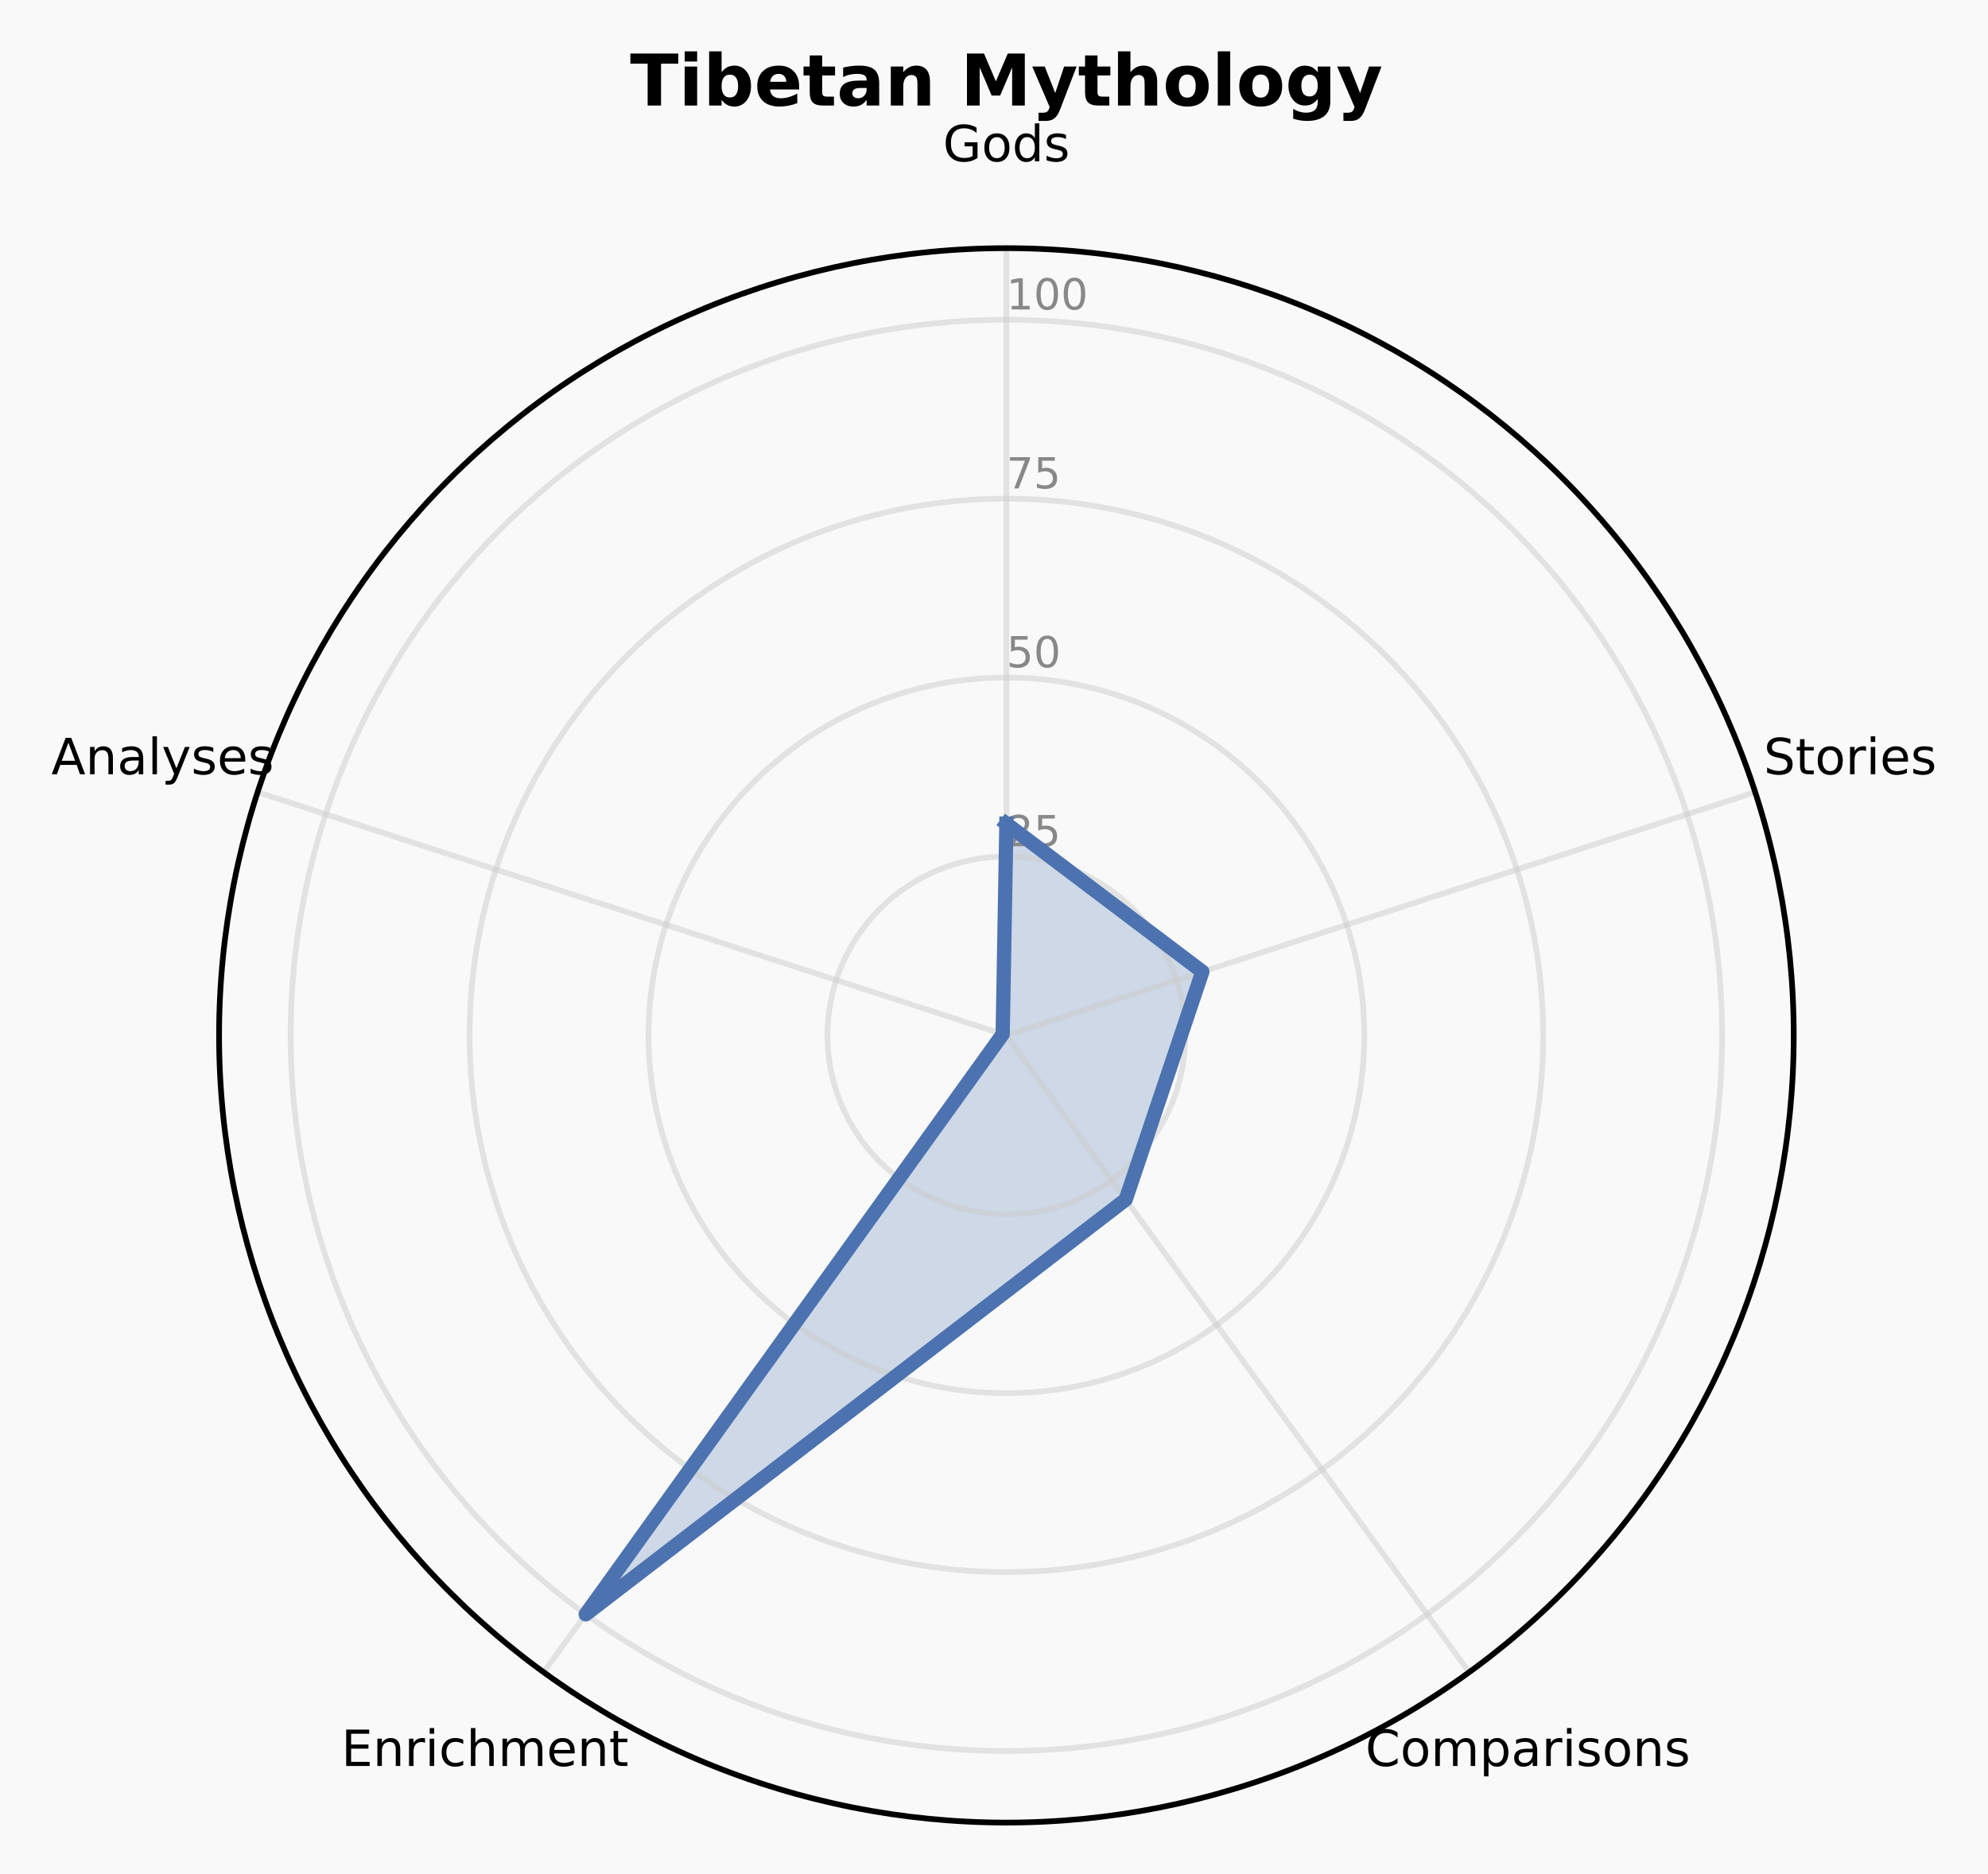
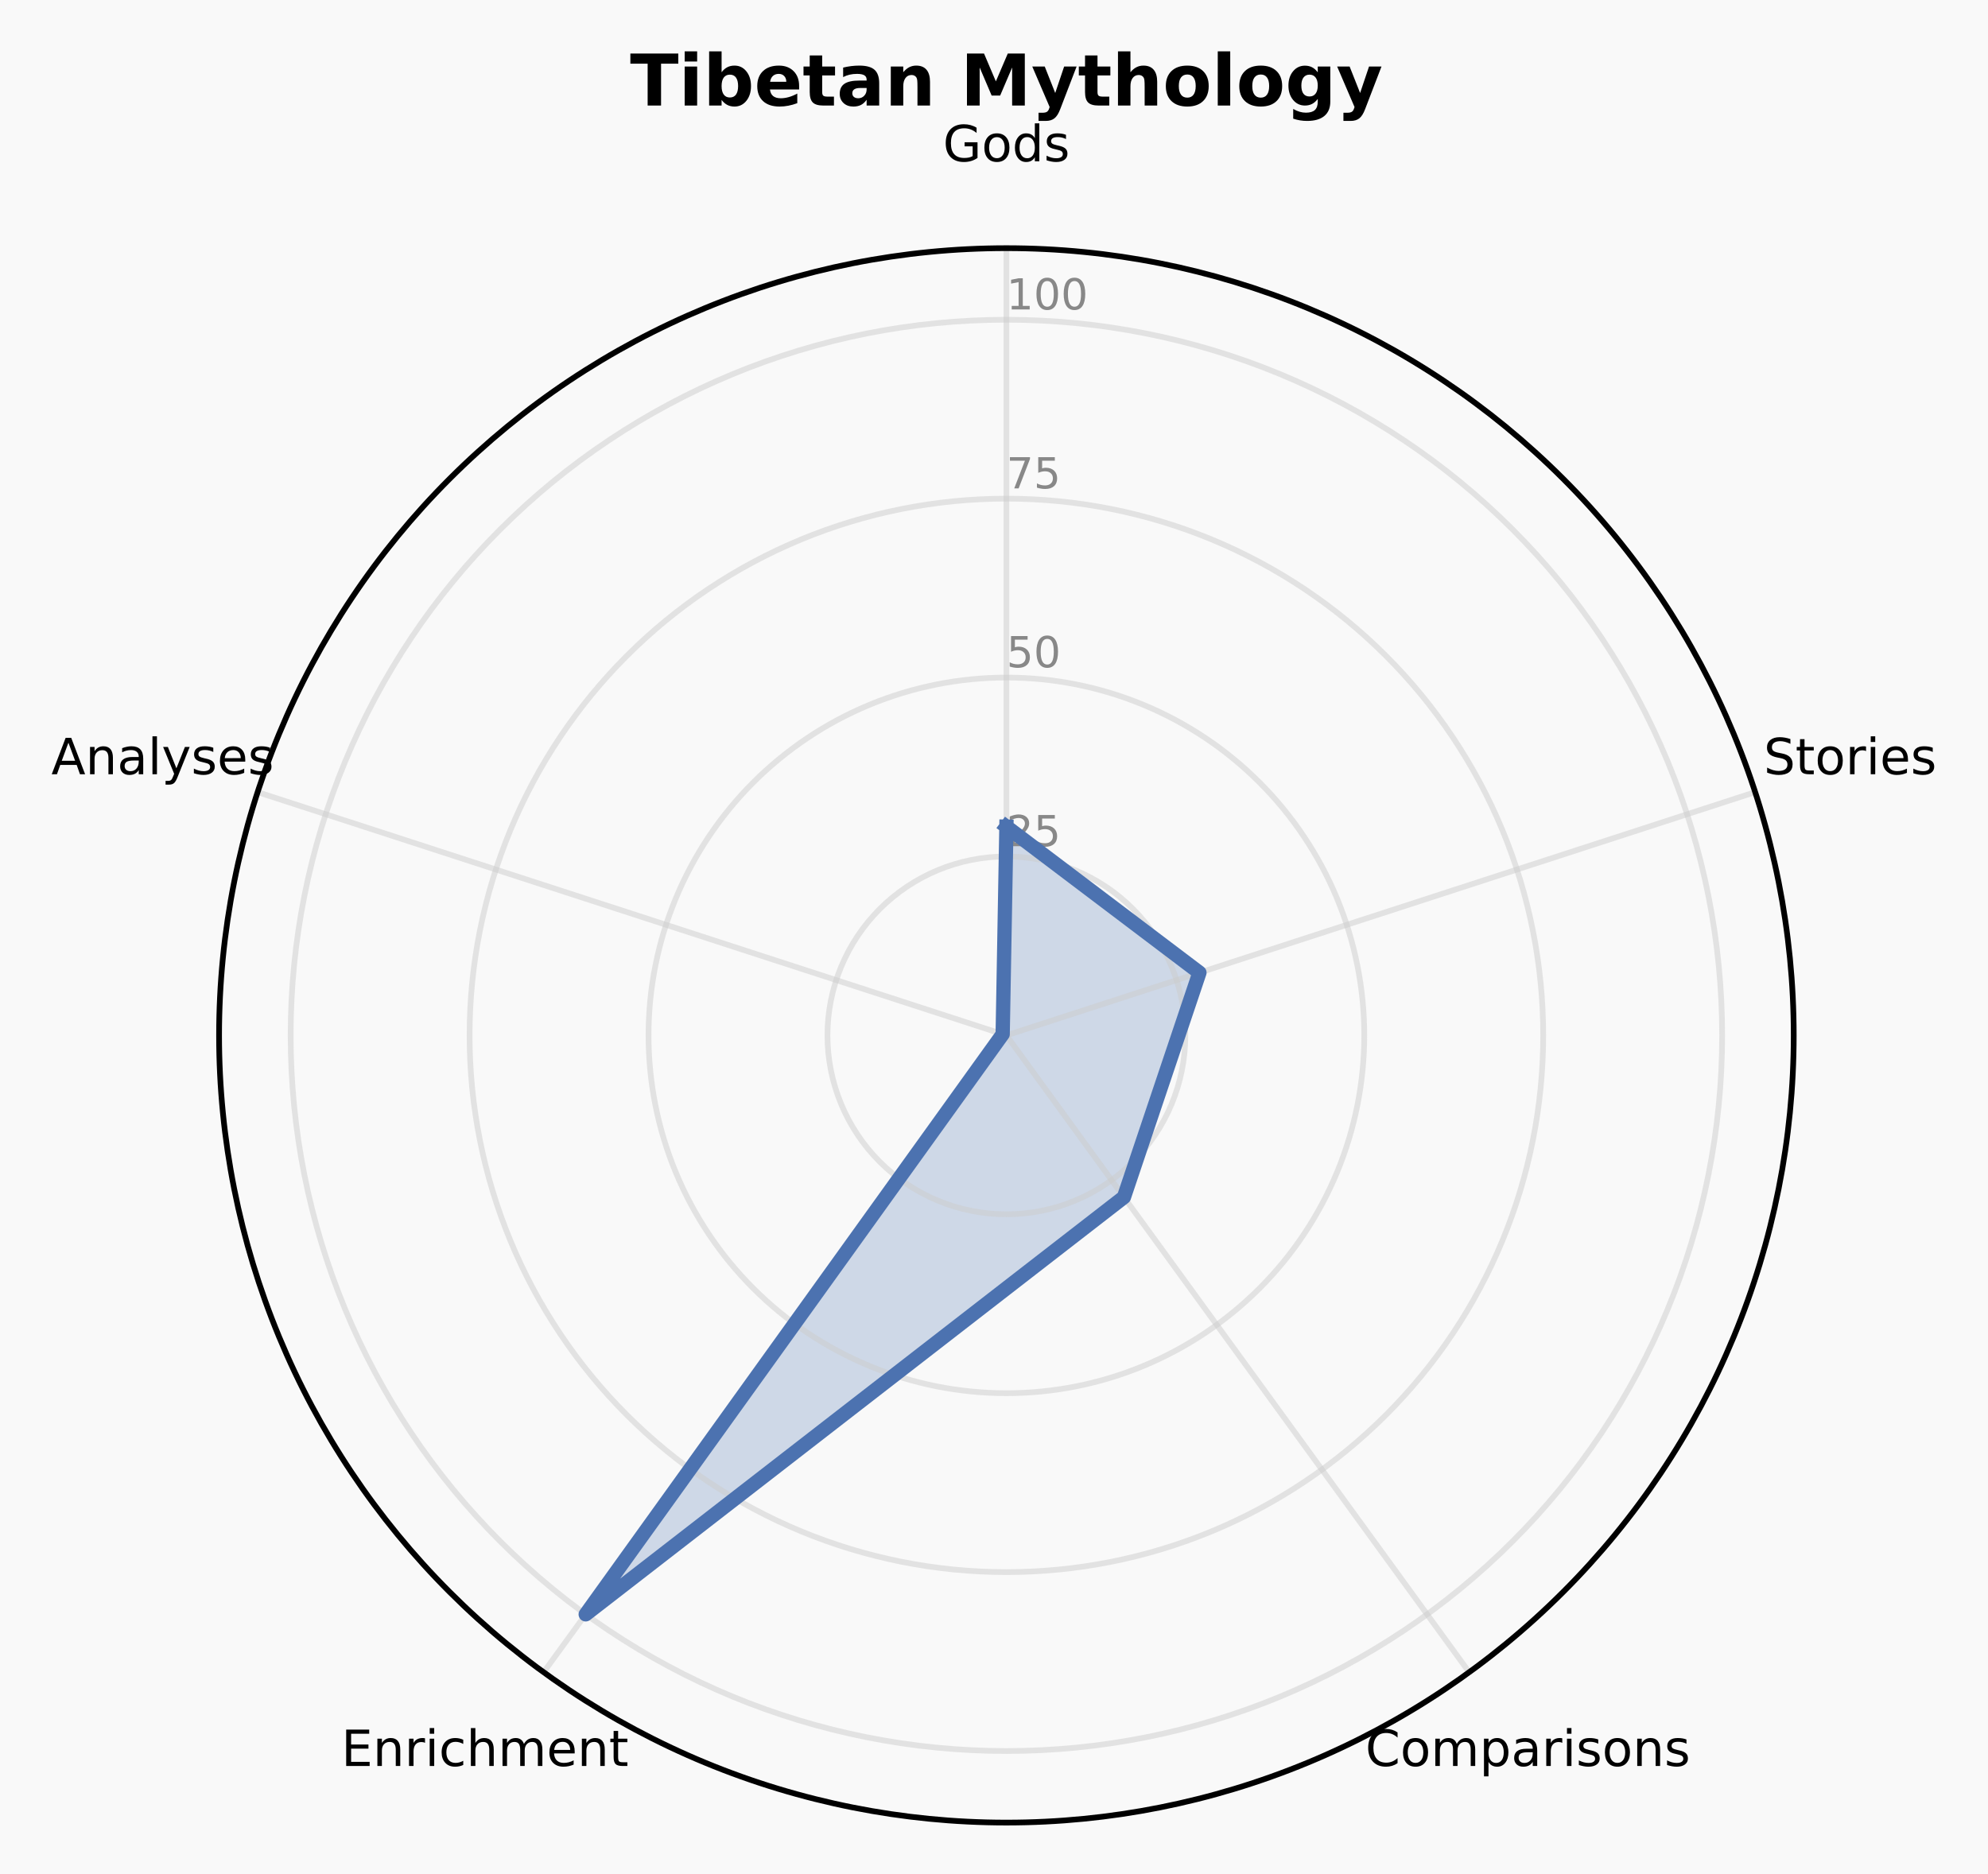
<svg xmlns="http://www.w3.org/2000/svg" xmlns:xlink="http://www.w3.org/1999/xlink" width="278.709pt" height="262.758pt" viewBox="0 0 278.709 262.758" version="1.1">
  <defs>
    <style type="text/css">*{stroke-linejoin: round; stroke-linecap: butt}</style>
  </defs>
  <g id="figure_1">
    <g id="patch_1">
      <path d="M 0 262.758  L 278.709 262.758  L 278.709 0  L 0 0  z " style="fill: #f9f9f9" />
    </g>
    <g id="axes_1">
      <g id="patch_2">
        <path d="M 251.473 145.178  C 251.473 130.683 248.618 116.329 243.071 102.938  C 237.524 89.546 229.393 77.377 219.143 67.128  C 208.894 56.878 196.725 48.748 183.334 43.201  C 169.942 37.654 155.588 34.798 141.093 34.798  C 126.598 34.798 112.244 37.654 98.853 43.201  C 85.461 48.748 73.293 56.878 63.043 67.128  C 52.794 77.377 44.663 89.546 39.116 102.938  C 33.569 116.329 30.714 130.683 30.714 145.178  C 30.714 159.673 33.569 174.027 39.116 187.418  C 44.663 200.81 52.794 212.979 63.043 223.228  C 73.293 233.478 85.461 241.609 98.853 247.155  C 112.244 252.702 126.598 255.558 141.093 255.558  C 155.588 255.558 169.942 252.702 183.334 247.155  C 196.725 241.609 208.894 233.478 219.143 223.228  C 229.393 212.979 237.524 200.81 243.071 187.418  C 248.618 174.027 251.473 159.673 251.473 145.178  M 141.093 145.178  C 141.093 145.178 141.093 145.178 141.093 145.178  C 141.093 145.178 141.093 145.178 141.093 145.178  C 141.093 145.178 141.093 145.178 141.093 145.178  C 141.093 145.178 141.093 145.178 141.093 145.178  C 141.093 145.178 141.093 145.178 141.093 145.178  C 141.093 145.178 141.093 145.178 141.093 145.178  C 141.093 145.178 141.093 145.178 141.093 145.178  C 141.093 145.178 141.093 145.178 141.093 145.178  C 141.093 145.178 141.093 145.178 141.093 145.178  C 141.093 145.178 141.093 145.178 141.093 145.178  C 141.093 145.178 141.093 145.178 141.093 145.178  C 141.093 145.178 141.093 145.178 141.093 145.178  C 141.093 145.178 141.093 145.178 141.093 145.178  C 141.093 145.178 141.093 145.178 141.093 145.178  C 141.093 145.178 141.093 145.178 141.093 145.178  C 141.093 145.178 141.093 145.178 141.093 145.178  z " style="fill: #f9f9f9" />
      </g>
      <g id="patch_3">
-         <path d="M 141.093 115.498  L 168.567 136.251  L 157.819 168.199  L 82.112 226.359  L 140.572 145.009  z " clip-path="url(#p33d612811c)" style="fill: #4c72b0; opacity: 0.25; stroke: #4c72b0; stroke-linejoin: miter" />
+         <path d="M 141.093 115.911  L 168.157 136.385  L 157.573 167.861  L 82.112 226.359  L 140.572 145.009  z " clip-path="url(#padefea672b)" style="fill: #4c72b0; opacity: 0.25; stroke: #4c72b0; stroke-linejoin: miter" />
      </g>
      <g id="matplotlib.axis_1">
        <g id="xtick_1">
          <g id="line2d_1">
-             <path d="M 141.093 145.178  L 141.093 34.798  " clip-path="url(#p33d612811c)" style="fill: none; stroke: #cccccc; stroke-opacity: 0.5; stroke-width: 0.8; stroke-linecap: square" />
+             <path d="M 141.093 145.178  L 141.093 34.798  " clip-path="url(#padefea672b)" style="fill: none; stroke: #cccccc; stroke-opacity: 0.5; stroke-width: 0.8; stroke-linecap: square" />
          </g>
          <g id="text_1">
            <g transform="translate(132.1945 22.61707) scale(0.07 -0.07)">
              <defs>
                <path id="DejaVuSans-2a" d="M 3809 666  L 3809 1919  L 2778 1919  L 2778 2438  L 4434 2438  L 4434 434  Q 4069 175 3628 42  Q 3188 -91 2688 -91  Q 1594 -91 976 548  Q 359 1188 359 2328  Q 359 3472 976 4111  Q 1594 4750 2688 4750  Q 3144 4750 3555 4637  Q 3966 4525 4313 4306  L 4313 3634  Q 3963 3931 3569 4081  Q 3175 4231 2741 4231  Q 1884 4231 1454 3753  Q 1025 3275 1025 2328  Q 1025 1384 1454 906  Q 1884 428 2741 428  Q 3075 428 3337 486  Q 3600 544 3809 666  z " transform="scale(0.015625)" />
                <path id="DejaVuSans-52" d="M 1959 3097  Q 1497 3097 1228 2736  Q 959 2375 959 1747  Q 959 1119 1226 758  Q 1494 397 1959 397  Q 2419 397 2687 759  Q 2956 1122 2956 1747  Q 2956 2369 2687 2733  Q 2419 3097 1959 3097  z M 1959 3584  Q 2709 3584 3137 3096  Q 3566 2609 3566 1747  Q 3566 888 3137 398  Q 2709 -91 1959 -91  Q 1206 -91 779 398  Q 353 888 353 1747  Q 353 2609 779 3096  Q 1206 3584 1959 3584  z " transform="scale(0.015625)" />
                <path id="DejaVuSans-47" d="M 2906 2969  L 2906 4863  L 3481 4863  L 3481 0  L 2906 0  L 2906 525  Q 2725 213 2448 61  Q 2172 -91 1784 -91  Q 1150 -91 751 415  Q 353 922 353 1747  Q 353 2572 751 3078  Q 1150 3584 1784 3584  Q 2172 3584 2448 3432  Q 2725 3281 2906 2969  z M 947 1747  Q 947 1113 1208 752  Q 1469 391 1925 391  Q 2381 391 2643 752  Q 2906 1113 2906 1747  Q 2906 2381 2643 2742  Q 2381 3103 1925 3103  Q 1469 3103 1208 2742  Q 947 2381 947 1747  z " transform="scale(0.015625)" />
                <path id="DejaVuSans-56" d="M 2834 3397  L 2834 2853  Q 2591 2978 2328 3040  Q 2066 3103 1784 3103  Q 1356 3103 1142 2972  Q 928 2841 928 2578  Q 928 2378 1081 2264  Q 1234 2150 1697 2047  L 1894 2003  Q 2506 1872 2764 1633  Q 3022 1394 3022 966  Q 3022 478 2636 193  Q 2250 -91 1575 -91  Q 1294 -91 989 -36  Q 684 19 347 128  L 347 722  Q 666 556 975 473  Q 1284 391 1588 391  Q 1994 391 2212 530  Q 2431 669 2431 922  Q 2431 1156 2273 1281  Q 2116 1406 1581 1522  L 1381 1569  Q 847 1681 609 1914  Q 372 2147 372 2553  Q 372 3047 722 3315  Q 1072 3584 1716 3584  Q 2034 3584 2315 3537  Q 2597 3491 2834 3397  z " transform="scale(0.015625)" />
              </defs>
              <use xlink:href="#DejaVuSans-2a" />
              <use xlink:href="#DejaVuSans-52" transform="translate(77.48438 0)" />
              <use xlink:href="#DejaVuSans-47" transform="translate(138.6719 0)" />
              <use xlink:href="#DejaVuSans-56" transform="translate(202.1562 0)" />
            </g>
          </g>
        </g>
        <g id="xtick_2">
          <g id="line2d_2">
-             <path d="M 141.093 145.178  L 246.07 111.069  " clip-path="url(#p33d612811c)" style="fill: none; stroke: #cccccc; stroke-opacity: 0.5; stroke-width: 0.8; stroke-linecap: square" />
+             <path d="M 141.093 145.178  L 246.07 111.069  " clip-path="url(#padefea672b)" style="fill: none; stroke: #cccccc; stroke-opacity: 0.5; stroke-width: 0.8; stroke-linecap: square" />
          </g>
          <g id="text_2">
            <g transform="translate(247.2616 108.5613) scale(0.07 -0.07)">
              <defs>
                <path id="DejaVuSans-36" d="M 3425 4513  L 3425 3897  Q 3066 4069 2747 4153  Q 2428 4238 2131 4238  Q 1616 4238 1336 4038  Q 1056 3838 1056 3469  Q 1056 3159 1242 3001  Q 1428 2844 1947 2747  L 2328 2669  Q 3034 2534 3370 2195  Q 3706 1856 3706 1288  Q 3706 609 3251 259  Q 2797 -91 1919 -91  Q 1588 -91 1214 -16  Q 841 59 441 206  L 441 856  Q 825 641 1194 531  Q 1563 422 1919 422  Q 2459 422 2753 634  Q 3047 847 3047 1241  Q 3047 1584 2836 1778  Q 2625 1972 2144 2069  L 1759 2144  Q 1053 2284 737 2584  Q 422 2884 422 3419  Q 422 4038 858 4394  Q 1294 4750 2059 4750  Q 2388 4750 2728 4690  Q 3069 4631 3425 4513  z " transform="scale(0.015625)" />
                <path id="DejaVuSans-57" d="M 1172 4494  L 1172 3500  L 2356 3500  L 2356 3053  L 1172 3053  L 1172 1153  Q 1172 725 1289 603  Q 1406 481 1766 481  L 2356 481  L 2356 0  L 1766 0  Q 1100 0 847 248  Q 594 497 594 1153  L 594 3053  L 172 3053  L 172 3500  L 594 3500  L 594 4494  L 1172 4494  z " transform="scale(0.015625)" />
                <path id="DejaVuSans-55" d="M 2631 2963  Q 2534 3019 2420 3045  Q 2306 3072 2169 3072  Q 1681 3072 1420 2755  Q 1159 2438 1159 1844  L 1159 0  L 581 0  L 581 3500  L 1159 3500  L 1159 2956  Q 1341 3275 1631 3429  Q 1922 3584 2338 3584  Q 2397 3584 2469 3576  Q 2541 3569 2628 3553  L 2631 2963  z " transform="scale(0.015625)" />
                <path id="DejaVuSans-4c" d="M 603 3500  L 1178 3500  L 1178 0  L 603 0  L 603 3500  z M 603 4863  L 1178 4863  L 1178 4134  L 603 4134  L 603 4863  z " transform="scale(0.015625)" />
                <path id="DejaVuSans-48" d="M 3597 1894  L 3597 1613  L 953 1613  Q 991 1019 1311 708  Q 1631 397 2203 397  Q 2534 397 2845 478  Q 3156 559 3463 722  L 3463 178  Q 3153 47 2828 -22  Q 2503 -91 2169 -91  Q 1331 -91 842 396  Q 353 884 353 1716  Q 353 2575 817 3079  Q 1281 3584 2069 3584  Q 2775 3584 3186 3129  Q 3597 2675 3597 1894  z M 3022 2063  Q 3016 2534 2758 2815  Q 2500 3097 2075 3097  Q 1594 3097 1305 2825  Q 1016 2553 972 2059  L 3022 2063  z " transform="scale(0.015625)" />
              </defs>
              <use xlink:href="#DejaVuSans-36" />
              <use xlink:href="#DejaVuSans-57" transform="translate(63.48438 0)" />
              <use xlink:href="#DejaVuSans-52" transform="translate(102.6875 0)" />
              <use xlink:href="#DejaVuSans-55" transform="translate(163.875 0)" />
              <use xlink:href="#DejaVuSans-4c" transform="translate(204.9844 0)" />
              <use xlink:href="#DejaVuSans-48" transform="translate(232.7656 0)" />
              <use xlink:href="#DejaVuSans-56" transform="translate(294.2969 0)" />
            </g>
          </g>
        </g>
        <g id="xtick_3">
          <g id="line2d_3">
-             <path d="M 141.093 145.178  L 205.973 234.477  " clip-path="url(#p33d612811c)" style="fill: none; stroke: #cccccc; stroke-opacity: 0.5; stroke-width: 0.8; stroke-linecap: square" />
+             <path d="M 141.093 145.178  L 205.973 234.477  " clip-path="url(#padefea672b)" style="fill: none; stroke: #cccccc; stroke-opacity: 0.5; stroke-width: 0.8; stroke-linecap: square" />
          </g>
          <g id="text_3">
            <g transform="translate(191.4228 247.6219) scale(0.07 -0.07)">
              <defs>
                <path id="DejaVuSans-26" d="M 4122 4306  L 4122 3641  Q 3803 3938 3442 4084  Q 3081 4231 2675 4231  Q 1875 4231 1450 3742  Q 1025 3253 1025 2328  Q 1025 1406 1450 917  Q 1875 428 2675 428  Q 3081 428 3442 575  Q 3803 722 4122 1019  L 4122 359  Q 3791 134 3420 21  Q 3050 -91 2638 -91  Q 1578 -91 968 557  Q 359 1206 359 2328  Q 359 3453 968 4101  Q 1578 4750 2638 4750  Q 3056 4750 3426 4639  Q 3797 4528 4122 4306  z " transform="scale(0.015625)" />
                <path id="DejaVuSans-50" d="M 3328 2828  Q 3544 3216 3844 3400  Q 4144 3584 4550 3584  Q 5097 3584 5394 3201  Q 5691 2819 5691 2113  L 5691 0  L 5113 0  L 5113 2094  Q 5113 2597 4934 2840  Q 4756 3084 4391 3084  Q 3944 3084 3684 2787  Q 3425 2491 3425 1978  L 3425 0  L 2847 0  L 2847 2094  Q 2847 2600 2669 2842  Q 2491 3084 2119 3084  Q 1678 3084 1418 2786  Q 1159 2488 1159 1978  L 1159 0  L 581 0  L 581 3500  L 1159 3500  L 1159 2956  Q 1356 3278 1631 3431  Q 1906 3584 2284 3584  Q 2666 3584 2933 3390  Q 3200 3197 3328 2828  z " transform="scale(0.015625)" />
                <path id="DejaVuSans-53" d="M 1159 525  L 1159 -1331  L 581 -1331  L 581 3500  L 1159 3500  L 1159 2969  Q 1341 3281 1617 3432  Q 1894 3584 2278 3584  Q 2916 3584 3314 3078  Q 3713 2572 3713 1747  Q 3713 922 3314 415  Q 2916 -91 2278 -91  Q 1894 -91 1617 61  Q 1341 213 1159 525  z M 3116 1747  Q 3116 2381 2855 2742  Q 2594 3103 2138 3103  Q 1681 3103 1420 2742  Q 1159 2381 1159 1747  Q 1159 1113 1420 752  Q 1681 391 2138 391  Q 2594 391 2855 752  Q 3116 1113 3116 1747  z " transform="scale(0.015625)" />
                <path id="DejaVuSans-44" d="M 2194 1759  Q 1497 1759 1228 1600  Q 959 1441 959 1056  Q 959 750 1161 570  Q 1363 391 1709 391  Q 2188 391 2477 730  Q 2766 1069 2766 1631  L 2766 1759  L 2194 1759  z M 3341 1997  L 3341 0  L 2766 0  L 2766 531  Q 2569 213 2275 61  Q 1981 -91 1556 -91  Q 1019 -91 701 211  Q 384 513 384 1019  Q 384 1609 779 1909  Q 1175 2209 1959 2209  L 2766 2209  L 2766 2266  Q 2766 2663 2505 2880  Q 2244 3097 1772 3097  Q 1472 3097 1187 3025  Q 903 2953 641 2809  L 641 3341  Q 956 3463 1253 3523  Q 1550 3584 1831 3584  Q 2591 3584 2966 3190  Q 3341 2797 3341 1997  z " transform="scale(0.015625)" />
                <path id="DejaVuSans-51" d="M 3513 2113  L 3513 0  L 2938 0  L 2938 2094  Q 2938 2591 2744 2837  Q 2550 3084 2163 3084  Q 1697 3084 1428 2787  Q 1159 2491 1159 1978  L 1159 0  L 581 0  L 581 3500  L 1159 3500  L 1159 2956  Q 1366 3272 1645 3428  Q 1925 3584 2291 3584  Q 2894 3584 3203 3211  Q 3513 2838 3513 2113  z " transform="scale(0.015625)" />
              </defs>
              <use xlink:href="#DejaVuSans-26" />
              <use xlink:href="#DejaVuSans-52" transform="translate(69.82812 0)" />
              <use xlink:href="#DejaVuSans-50" transform="translate(131.0156 0)" />
              <use xlink:href="#DejaVuSans-53" transform="translate(228.4219 0)" />
              <use xlink:href="#DejaVuSans-44" transform="translate(291.9062 0)" />
              <use xlink:href="#DejaVuSans-55" transform="translate(353.1875 0)" />
              <use xlink:href="#DejaVuSans-4c" transform="translate(394.2969 0)" />
              <use xlink:href="#DejaVuSans-56" transform="translate(422.0781 0)" />
              <use xlink:href="#DejaVuSans-52" transform="translate(474.1719 0)" />
              <use xlink:href="#DejaVuSans-51" transform="translate(535.3594 0)" />
              <use xlink:href="#DejaVuSans-56" transform="translate(598.7344 0)" />
            </g>
          </g>
        </g>
        <g id="xtick_4">
          <g id="line2d_4">
-             <path d="M 141.093 145.178  L 76.214 234.477  " clip-path="url(#p33d612811c)" style="fill: none; stroke: #cccccc; stroke-opacity: 0.5; stroke-width: 0.8; stroke-linecap: square" />
+             <path d="M 141.093 145.178  L 76.214 234.477  " clip-path="url(#padefea672b)" style="fill: none; stroke: #cccccc; stroke-opacity: 0.5; stroke-width: 0.8; stroke-linecap: square" />
          </g>
          <g id="text_4">
            <g transform="translate(47.8483 247.6219) scale(0.07 -0.07)">
              <defs>
                <path id="DejaVuSans-28" d="M 628 4666  L 3578 4666  L 3578 4134  L 1259 4134  L 1259 2753  L 3481 2753  L 3481 2222  L 1259 2222  L 1259 531  L 3634 531  L 3634 0  L 628 0  L 628 4666  z " transform="scale(0.015625)" />
                <path id="DejaVuSans-46" d="M 3122 3366  L 3122 2828  Q 2878 2963 2633 3030  Q 2388 3097 2138 3097  Q 1578 3097 1268 2742  Q 959 2388 959 1747  Q 959 1106 1268 751  Q 1578 397 2138 397  Q 2388 397 2633 464  Q 2878 531 3122 666  L 3122 134  Q 2881 22 2623 -34  Q 2366 -91 2075 -91  Q 1284 -91 818 406  Q 353 903 353 1747  Q 353 2603 823 3093  Q 1294 3584 2113 3584  Q 2378 3584 2631 3529  Q 2884 3475 3122 3366  z " transform="scale(0.015625)" />
                <path id="DejaVuSans-4b" d="M 3513 2113  L 3513 0  L 2938 0  L 2938 2094  Q 2938 2591 2744 2837  Q 2550 3084 2163 3084  Q 1697 3084 1428 2787  Q 1159 2491 1159 1978  L 1159 0  L 581 0  L 581 4863  L 1159 4863  L 1159 2956  Q 1366 3272 1645 3428  Q 1925 3584 2291 3584  Q 2894 3584 3203 3211  Q 3513 2838 3513 2113  z " transform="scale(0.015625)" />
              </defs>
              <use xlink:href="#DejaVuSans-28" />
              <use xlink:href="#DejaVuSans-51" transform="translate(63.1875 0)" />
              <use xlink:href="#DejaVuSans-55" transform="translate(126.5625 0)" />
              <use xlink:href="#DejaVuSans-4c" transform="translate(167.6719 0)" />
              <use xlink:href="#DejaVuSans-46" transform="translate(195.4531 0)" />
              <use xlink:href="#DejaVuSans-4b" transform="translate(250.4375 0)" />
              <use xlink:href="#DejaVuSans-50" transform="translate(313.8125 0)" />
              <use xlink:href="#DejaVuSans-48" transform="translate(411.2188 0)" />
              <use xlink:href="#DejaVuSans-51" transform="translate(472.75 0)" />
              <use xlink:href="#DejaVuSans-57" transform="translate(536.125 0)" />
            </g>
          </g>
        </g>
        <g id="xtick_5">
          <g id="line2d_5">
-             <path d="M 141.093 145.178  L 36.116 111.069  " clip-path="url(#p33d612811c)" style="fill: none; stroke: #cccccc; stroke-opacity: 0.5; stroke-width: 0.8; stroke-linecap: square" />
+             <path d="M 141.093 145.178  L 36.116 111.069  " clip-path="url(#padefea672b)" style="fill: none; stroke: #cccccc; stroke-opacity: 0.5; stroke-width: 0.8; stroke-linecap: square" />
          </g>
          <g id="text_5">
            <g transform="translate(7.2 108.5613) scale(0.07 -0.07)">
              <defs>
                <path id="DejaVuSans-24" d="M 2188 4044  L 1331 1722  L 3047 1722  L 2188 4044  z M 1831 4666  L 2547 4666  L 4325 0  L 3669 0  L 3244 1197  L 1141 1197  L 716 0  L 50 0  L 1831 4666  z " transform="scale(0.015625)" />
                <path id="DejaVuSans-4f" d="M 603 4863  L 1178 4863  L 1178 0  L 603 0  L 603 4863  z " transform="scale(0.015625)" />
                <path id="DejaVuSans-5c" d="M 2059 -325  Q 1816 -950 1584 -1140  Q 1353 -1331 966 -1331  L 506 -1331  L 506 -850  L 844 -850  Q 1081 -850 1212 -737  Q 1344 -625 1503 -206  L 1606 56  L 191 3500  L 800 3500  L 1894 763  L 2988 3500  L 3597 3500  L 2059 -325  z " transform="scale(0.015625)" />
              </defs>
              <use xlink:href="#DejaVuSans-24" />
              <use xlink:href="#DejaVuSans-51" transform="translate(68.40625 0)" />
              <use xlink:href="#DejaVuSans-44" transform="translate(131.7812 0)" />
              <use xlink:href="#DejaVuSans-4f" transform="translate(193.0625 0)" />
              <use xlink:href="#DejaVuSans-5c" transform="translate(220.8438 0)" />
              <use xlink:href="#DejaVuSans-56" transform="translate(280.0312 0)" />
              <use xlink:href="#DejaVuSans-48" transform="translate(332.125 0)" />
              <use xlink:href="#DejaVuSans-56" transform="translate(393.6562 0)" />
            </g>
          </g>
        </g>
      </g>
      <g id="matplotlib.axis_2">
        <g id="ytick_1">
          <g id="line2d_6">
-             <path d="M 141.093 120.092  C 144.388 120.092 147.65 120.741 150.693 122.001  C 153.737 123.262 156.503 125.11 158.832 127.439  C 161.161 129.769 163.009 132.534 164.27 135.578  C 165.531 138.621 166.18 141.884 166.18 145.178  C 166.18 148.472 165.531 151.735 164.27 154.778  C 163.009 157.822 161.161 160.587 158.832 162.917  C 156.503 165.246 153.737 167.094 150.693 168.355  C 147.65 169.615 144.388 170.264 141.093 170.264  C 137.799 170.264 134.537 169.615 131.493 168.355  C 128.45 167.094 125.684 165.246 123.355 162.917  C 121.025 160.587 119.177 157.822 117.917 154.778  C 116.656 151.735 116.007 148.472 116.007 145.178  C 116.007 141.884 116.656 138.621 117.917 135.578  C 119.177 132.534 121.025 129.769 123.355 127.439  C 125.684 125.11 128.45 123.262 131.493 122.001  C 134.537 120.741 137.799 120.092 141.093 120.092  " clip-path="url(#p33d612811c)" style="fill: none; stroke: #cccccc; stroke-opacity: 0.5; stroke-width: 0.8; stroke-linecap: square" />
+             <path d="M 141.093 120.092  C 144.388 120.092 147.65 120.741 150.693 122.001  C 153.737 123.262 156.503 125.11 158.832 127.439  C 161.161 129.769 163.009 132.534 164.27 135.578  C 165.531 138.621 166.18 141.884 166.18 145.178  C 166.18 148.472 165.531 151.735 164.27 154.778  C 163.009 157.822 161.161 160.587 158.832 162.917  C 156.503 165.246 153.737 167.094 150.693 168.355  C 147.65 169.615 144.388 170.264 141.093 170.264  C 137.799 170.264 134.537 169.615 131.493 168.355  C 128.45 167.094 125.684 165.246 123.355 162.917  C 121.025 160.587 119.177 157.822 117.917 154.778  C 116.656 151.735 116.007 148.472 116.007 145.178  C 116.007 141.884 116.656 138.621 117.917 135.578  C 119.177 132.534 121.025 129.769 123.355 127.439  C 125.684 125.11 128.45 123.262 131.493 122.001  C 134.537 120.741 137.799 120.092 141.093 120.092  " clip-path="url(#padefea672b)" style="fill: none; stroke: #cccccc; stroke-opacity: 0.5; stroke-width: 0.8; stroke-linecap: square" />
          </g>
          <g id="text_6">
            <g style="fill: #888888" transform="translate(141.0933 118.6504) scale(0.06 -0.06)">
              <defs>
                <path id="DejaVuSans-15" d="M 1228 531  L 3431 531  L 3431 0  L 469 0  L 469 531  Q 828 903 1448 1529  Q 2069 2156 2228 2338  Q 2531 2678 2651 2914  Q 2772 3150 2772 3378  Q 2772 3750 2511 3984  Q 2250 4219 1831 4219  Q 1534 4219 1204 4116  Q 875 4013 500 3803  L 500 4441  Q 881 4594 1212 4672  Q 1544 4750 1819 4750  Q 2544 4750 2975 4387  Q 3406 4025 3406 3419  Q 3406 3131 3298 2873  Q 3191 2616 2906 2266  Q 2828 2175 2409 1742  Q 1991 1309 1228 531  z " transform="scale(0.015625)" />
                <path id="DejaVuSans-18" d="M 691 4666  L 3169 4666  L 3169 4134  L 1269 4134  L 1269 2991  Q 1406 3038 1543 3061  Q 1681 3084 1819 3084  Q 2600 3084 3056 2656  Q 3513 2228 3513 1497  Q 3513 744 3044 326  Q 2575 -91 1722 -91  Q 1428 -91 1123 -41  Q 819 9 494 109  L 494 744  Q 775 591 1075 516  Q 1375 441 1709 441  Q 2250 441 2565 725  Q 2881 1009 2881 1497  Q 2881 1984 2565 2268  Q 2250 2553 1709 2553  Q 1456 2553 1204 2497  Q 953 2441 691 2322  L 691 4666  z " transform="scale(0.015625)" />
              </defs>
              <use xlink:href="#DejaVuSans-15" />
              <use xlink:href="#DejaVuSans-18" transform="translate(63.625 0)" />
            </g>
          </g>
        </g>
        <g id="ytick_2">
          <g id="line2d_7">
-             <path d="M 141.093 95.005  C 147.682 95.005 154.206 96.303 160.293 98.825  C 166.381 101.346 171.912 105.042 176.571 109.701  C 181.229 114.36 184.925 119.891 187.447 125.978  C 189.968 132.065 191.266 138.589 191.266 145.178  C 191.266 151.767 189.968 158.291 187.447 164.378  C 184.925 170.465 181.229 175.997 176.571 180.655  C 171.912 185.314 166.381 189.01 160.293 191.531  C 154.206 194.053 147.682 195.351 141.093 195.351  C 134.505 195.351 127.98 194.053 121.893 191.531  C 115.806 189.01 110.275 185.314 105.616 180.655  C 100.957 175.997 97.261 170.465 94.74 164.378  C 92.219 158.291 90.921 151.767 90.921 145.178  C 90.921 138.589 92.219 132.065 94.74 125.978  C 97.261 119.891 100.957 114.36 105.616 109.701  C 110.275 105.042 115.806 101.346 121.893 98.825  C 127.98 96.303 134.505 95.005 141.093 95.005  " clip-path="url(#p33d612811c)" style="fill: none; stroke: #cccccc; stroke-opacity: 0.5; stroke-width: 0.8; stroke-linecap: square" />
+             <path d="M 141.093 95.005  C 147.682 95.005 154.206 96.303 160.293 98.825  C 166.381 101.346 171.912 105.042 176.571 109.701  C 181.229 114.36 184.925 119.891 187.447 125.978  C 189.968 132.065 191.266 138.589 191.266 145.178  C 191.266 151.767 189.968 158.291 187.447 164.378  C 184.925 170.465 181.229 175.997 176.571 180.655  C 171.912 185.314 166.381 189.01 160.293 191.531  C 154.206 194.053 147.682 195.351 141.093 195.351  C 134.505 195.351 127.98 194.053 121.893 191.531  C 115.806 189.01 110.275 185.314 105.616 180.655  C 100.957 175.997 97.261 170.465 94.74 164.378  C 92.219 158.291 90.921 151.767 90.921 145.178  C 90.921 138.589 92.219 132.065 94.74 125.978  C 97.261 119.891 100.957 114.36 105.616 109.701  C 110.275 105.042 115.806 101.346 121.893 98.825  C 127.98 96.303 134.505 95.005 141.093 95.005  " clip-path="url(#padefea672b)" style="fill: none; stroke: #cccccc; stroke-opacity: 0.5; stroke-width: 0.8; stroke-linecap: square" />
          </g>
          <g id="text_7">
            <g style="fill: #888888" transform="translate(141.0933 93.56408) scale(0.06 -0.06)">
              <defs>
                <path id="DejaVuSans-13" d="M 2034 4250  Q 1547 4250 1301 3770  Q 1056 3291 1056 2328  Q 1056 1369 1301 889  Q 1547 409 2034 409  Q 2525 409 2770 889  Q 3016 1369 3016 2328  Q 3016 3291 2770 3770  Q 2525 4250 2034 4250  z M 2034 4750  Q 2819 4750 3233 4129  Q 3647 3509 3647 2328  Q 3647 1150 3233 529  Q 2819 -91 2034 -91  Q 1250 -91 836 529  Q 422 1150 422 2328  Q 422 3509 836 4129  Q 1250 4750 2034 4750  z " transform="scale(0.015625)" />
              </defs>
              <use xlink:href="#DejaVuSans-18" />
              <use xlink:href="#DejaVuSans-13" transform="translate(63.625 0)" />
            </g>
          </g>
        </g>
        <g id="ytick_3">
          <g id="line2d_8">
-             <path d="M 141.093 69.919  C 150.976 69.919 160.763 71.866 169.894 75.648  C 179.024 79.43 187.321 84.974 194.309 91.962  C 201.298 98.95 206.841 107.247 210.623 116.378  C 214.405 125.508 216.352 135.295 216.352 145.178  C 216.352 155.061 214.405 164.848 210.623 173.978  C 206.841 183.109 201.298 191.406 194.309 198.394  C 187.321 205.382 179.024 210.926 169.894 214.708  C 160.763 218.49 150.976 220.437 141.093 220.437  C 131.21 220.437 121.424 218.49 112.293 214.708  C 103.162 210.926 94.866 205.382 87.877 198.394  C 80.889 191.406 75.345 183.109 71.563 173.978  C 67.781 164.848 65.834 155.061 65.834 145.178  C 65.834 135.295 67.781 125.508 71.563 116.378  C 75.345 107.247 80.889 98.95 87.877 91.962  C 94.866 84.974 103.162 79.43 112.293 75.648  C 121.424 71.866 131.21 69.919 141.093 69.919  " clip-path="url(#p33d612811c)" style="fill: none; stroke: #cccccc; stroke-opacity: 0.5; stroke-width: 0.8; stroke-linecap: square" />
+             <path d="M 141.093 69.919  C 150.976 69.919 160.763 71.866 169.894 75.648  C 179.024 79.43 187.321 84.974 194.309 91.962  C 201.298 98.95 206.841 107.247 210.623 116.378  C 214.405 125.508 216.352 135.295 216.352 145.178  C 216.352 155.061 214.405 164.848 210.623 173.978  C 206.841 183.109 201.298 191.406 194.309 198.394  C 187.321 205.382 179.024 210.926 169.894 214.708  C 160.763 218.49 150.976 220.437 141.093 220.437  C 131.21 220.437 121.424 218.49 112.293 214.708  C 103.162 210.926 94.866 205.382 87.877 198.394  C 80.889 191.406 75.345 183.109 71.563 173.978  C 67.781 164.848 65.834 155.061 65.834 145.178  C 65.834 135.295 67.781 125.508 71.563 116.378  C 75.345 107.247 80.889 98.95 87.877 91.962  C 94.866 84.974 103.162 79.43 112.293 75.648  C 121.424 71.866 131.21 69.919 141.093 69.919  " clip-path="url(#padefea672b)" style="fill: none; stroke: #cccccc; stroke-opacity: 0.5; stroke-width: 0.8; stroke-linecap: square" />
          </g>
          <g id="text_8">
            <g style="fill: #888888" transform="translate(141.0933 68.47781) scale(0.06 -0.06)">
              <defs>
                <path id="DejaVuSans-1a" d="M 525 4666  L 3525 4666  L 3525 4397  L 1831 0  L 1172 0  L 2766 4134  L 525 4134  L 525 4666  z " transform="scale(0.015625)" />
              </defs>
              <use xlink:href="#DejaVuSans-1a" />
              <use xlink:href="#DejaVuSans-18" transform="translate(63.625 0)" />
            </g>
          </g>
        </g>
        <g id="ytick_4">
          <g id="line2d_9">
-             <path d="M 141.093 44.833  C 154.27 44.833 167.32 47.429 179.494 52.471  C 191.668 57.514 202.73 64.906 212.048 74.223  C 221.366 83.541 228.757 94.603 233.8 106.778  C 238.843 118.952 241.438 132.001 241.438 145.178  C 241.438 158.355 238.843 171.404 233.8 183.578  C 228.757 195.753 221.366 206.815 212.048 216.133  C 202.73 225.45 191.668 232.842 179.494 237.885  C 167.32 242.927 154.27 245.523 141.093 245.523  C 127.916 245.523 114.867 242.927 102.693 237.885  C 90.519 232.842 79.456 225.45 70.139 216.133  C 60.821 206.815 53.429 195.753 48.387 183.578  C 43.344 171.404 40.748 158.355 40.748 145.178  C 40.748 132.001 43.344 118.952 48.387 106.778  C 53.429 94.603 60.821 83.541 70.139 74.223  C 79.456 64.906 90.519 57.514 102.693 52.471  C 114.867 47.429 127.916 44.833 141.093 44.833  " clip-path="url(#p33d612811c)" style="fill: none; stroke: #cccccc; stroke-opacity: 0.5; stroke-width: 0.8; stroke-linecap: square" />
+             <path d="M 141.093 44.833  C 154.27 44.833 167.32 47.429 179.494 52.471  C 191.668 57.514 202.73 64.906 212.048 74.223  C 221.366 83.541 228.757 94.603 233.8 106.778  C 238.843 118.952 241.438 132.001 241.438 145.178  C 241.438 158.355 238.843 171.404 233.8 183.578  C 228.757 195.753 221.366 206.815 212.048 216.133  C 202.73 225.45 191.668 232.842 179.494 237.885  C 167.32 242.927 154.27 245.523 141.093 245.523  C 127.916 245.523 114.867 242.927 102.693 237.885  C 90.519 232.842 79.456 225.45 70.139 216.133  C 60.821 206.815 53.429 195.753 48.387 183.578  C 43.344 171.404 40.748 158.355 40.748 145.178  C 40.748 132.001 43.344 118.952 48.387 106.778  C 53.429 94.603 60.821 83.541 70.139 74.223  C 79.456 64.906 90.519 57.514 102.693 52.471  C 114.867 47.429 127.916 44.833 141.093 44.833  " clip-path="url(#padefea672b)" style="fill: none; stroke: #cccccc; stroke-opacity: 0.5; stroke-width: 0.8; stroke-linecap: square" />
          </g>
          <g id="text_9">
            <g style="fill: #888888" transform="translate(141.0933 43.39154) scale(0.06 -0.06)">
              <defs>
                <path id="DejaVuSans-14" d="M 794 531  L 1825 531  L 1825 4091  L 703 3866  L 703 4441  L 1819 4666  L 2450 4666  L 2450 531  L 3481 531  L 3481 0  L 794 0  L 794 531  z " transform="scale(0.015625)" />
              </defs>
              <use xlink:href="#DejaVuSans-14" />
              <use xlink:href="#DejaVuSans-13" transform="translate(63.625 0)" />
              <use xlink:href="#DejaVuSans-13" transform="translate(127.25 0)" />
            </g>
          </g>
        </g>
      </g>
      <g id="line2d_10">
-         <path d="M 141.093 115.498  L 168.567 136.251  L 157.819 168.199  L 82.112 226.359  L 140.572 145.009  L 141.093 115.498  " clip-path="url(#p33d612811c)" style="fill: none; stroke: #4c72b0; stroke-width: 2; stroke-linecap: square" />
+         <path d="M 141.093 115.911  L 168.157 136.385  L 157.573 167.861  L 82.112 226.359  L 140.572 145.009  L 141.093 115.911  " clip-path="url(#padefea672b)" style="fill: none; stroke: #4c72b0; stroke-width: 2; stroke-linecap: square" />
      </g>
      <g id="patch_4">
        <path d="M 141.093 34.798  C 126.598 34.798 112.244 37.654 98.853 43.201  C 85.461 48.748 73.293 56.878 63.043 67.128  C 52.794 77.377 44.663 89.546 39.116 102.938  C 33.569 116.329 30.714 130.683 30.714 145.178  C 30.714 159.673 33.569 174.027 39.116 187.418  C 44.663 200.81 52.794 212.979 63.043 223.228  C 73.293 233.478 85.461 241.609 98.853 247.155  C 112.244 252.702 126.598 255.558 141.093 255.558  C 155.588 255.558 169.942 252.702 183.334 247.155  C 196.725 241.609 208.894 233.478 219.143 223.228  C 229.393 212.979 237.524 200.81 243.071 187.418  C 248.618 174.027 251.473 159.673 251.473 145.178  C 251.473 130.683 248.618 116.329 243.071 102.938  C 237.524 89.546 229.393 77.377 219.143 67.128  C 208.894 56.878 196.725 48.748 183.334 43.201  C 169.942 37.654 155.588 34.798 141.093 34.798  " style="fill: none; stroke: #000000; stroke-width: 0.8; stroke-linejoin: miter; stroke-linecap: square" />
      </g>
      <g id="text_10">
        <g transform="translate(88.32686 14.79844) scale(0.1 -0.1)">
          <defs>
            <path id="DejaVuSans-Bold-37" d="M 31 4666  L 4331 4666  L 4331 3756  L 2784 3756  L 2784 0  L 1581 0  L 1581 3756  L 31 3756  L 31 4666  z " transform="scale(0.015625)" />
            <path id="DejaVuSans-Bold-4c" d="M 538 3500  L 1656 3500  L 1656 0  L 538 0  L 538 3500  z M 538 4863  L 1656 4863  L 1656 3950  L 538 3950  L 538 4863  z " transform="scale(0.015625)" />
            <path id="DejaVuSans-Bold-45" d="M 2400 722  Q 2759 722 2948 984  Q 3138 1247 3138 1747  Q 3138 2247 2948 2509  Q 2759 2772 2400 2772  Q 2041 2772 1848 2508  Q 1656 2244 1656 1747  Q 1656 1250 1848 986  Q 2041 722 2400 722  z M 1656 2988  Q 1888 3294 2169 3439  Q 2450 3584 2816 3584  Q 3463 3584 3878 3070  Q 4294 2556 4294 1747  Q 4294 938 3878 423  Q 3463 -91 2816 -91  Q 2450 -91 2169 54  Q 1888 200 1656 506  L 1656 0  L 538 0  L 538 4863  L 1656 4863  L 1656 2988  z " transform="scale(0.015625)" />
            <path id="DejaVuSans-Bold-48" d="M 4031 1759  L 4031 1441  L 1416 1441  Q 1456 1047 1700 850  Q 1944 653 2381 653  Q 2734 653 3104 758  Q 3475 863 3866 1075  L 3866 213  Q 3469 63 3072 -14  Q 2675 -91 2278 -91  Q 1328 -91 801 392  Q 275 875 275 1747  Q 275 2603 792 3093  Q 1309 3584 2216 3584  Q 3041 3584 3536 3087  Q 4031 2591 4031 1759  z M 2881 2131  Q 2881 2450 2695 2645  Q 2509 2841 2209 2841  Q 1884 2841 1681 2658  Q 1478 2475 1428 2131  L 2881 2131  z " transform="scale(0.015625)" />
            <path id="DejaVuSans-Bold-57" d="M 1759 4494  L 1759 3500  L 2913 3500  L 2913 2700  L 1759 2700  L 1759 1216  Q 1759 972 1856 886  Q 1953 800 2241 800  L 2816 800  L 2816 0  L 1856 0  Q 1194 0 917 276  Q 641 553 641 1216  L 641 2700  L 84 2700  L 84 3500  L 641 3500  L 641 4494  L 1759 4494  z " transform="scale(0.015625)" />
            <path id="DejaVuSans-Bold-44" d="M 2106 1575  Q 1756 1575 1579 1456  Q 1403 1338 1403 1106  Q 1403 894 1545 773  Q 1688 653 1941 653  Q 2256 653 2472 879  Q 2688 1106 2688 1447  L 2688 1575  L 2106 1575  z M 3816 1997  L 3816 0  L 2688 0  L 2688 519  Q 2463 200 2181 54  Q 1900 -91 1497 -91  Q 953 -91 614 226  Q 275 544 275 1050  Q 275 1666 698 1953  Q 1122 2241 2028 2241  L 2688 2241  L 2688 2328  Q 2688 2594 2478 2717  Q 2269 2841 1825 2841  Q 1466 2841 1156 2769  Q 847 2697 581 2553  L 581 3406  Q 941 3494 1303 3539  Q 1666 3584 2028 3584  Q 2975 3584 3395 3211  Q 3816 2838 3816 1997  z " transform="scale(0.015625)" />
            <path id="DejaVuSans-Bold-51" d="M 4056 2131  L 4056 0  L 2931 0  L 2931 347  L 2931 1631  Q 2931 2084 2911 2256  Q 2891 2428 2841 2509  Q 2775 2619 2662 2680  Q 2550 2741 2406 2741  Q 2056 2741 1856 2470  Q 1656 2200 1656 1722  L 1656 0  L 538 0  L 538 3500  L 1656 3500  L 1656 2988  Q 1909 3294 2193 3439  Q 2478 3584 2822 3584  Q 3428 3584 3742 3212  Q 4056 2841 4056 2131  z " transform="scale(0.015625)" />
            <path id="DejaVuSans-Bold-3" transform="scale(0.015625)" />
            <path id="DejaVuSans-Bold-30" d="M 588 4666  L 2119 4666  L 3181 2169  L 4250 4666  L 5778 4666  L 5778 0  L 4641 0  L 4641 3413  L 3566 897  L 2803 897  L 1728 3413  L 1728 0  L 588 0  L 588 4666  z " transform="scale(0.015625)" />
            <path id="DejaVuSans-Bold-5c" d="M 78 3500  L 1197 3500  L 2138 1125  L 2938 3500  L 4056 3500  L 2584 -331  Q 2363 -916 2067 -1148  Q 1772 -1381 1288 -1381  L 641 -1381  L 641 -647  L 991 -647  Q 1275 -647 1404 -556  Q 1534 -466 1606 -231  L 1638 -134  L 78 3500  z " transform="scale(0.015625)" />
            <path id="DejaVuSans-Bold-4b" d="M 4056 2131  L 4056 0  L 2931 0  L 2931 347  L 2931 1625  Q 2931 2084 2911 2256  Q 2891 2428 2841 2509  Q 2775 2619 2662 2680  Q 2550 2741 2406 2741  Q 2056 2741 1856 2470  Q 1656 2200 1656 1722  L 1656 0  L 538 0  L 538 4863  L 1656 4863  L 1656 2988  Q 1909 3294 2193 3439  Q 2478 3584 2822 3584  Q 3428 3584 3742 3212  Q 4056 2841 4056 2131  z " transform="scale(0.015625)" />
            <path id="DejaVuSans-Bold-52" d="M 2203 2784  Q 1831 2784 1636 2517  Q 1441 2250 1441 1747  Q 1441 1244 1636 976  Q 1831 709 2203 709  Q 2569 709 2762 976  Q 2956 1244 2956 1747  Q 2956 2250 2762 2517  Q 2569 2784 2203 2784  z M 2203 3584  Q 3106 3584 3614 3096  Q 4122 2609 4122 1747  Q 4122 884 3614 396  Q 3106 -91 2203 -91  Q 1297 -91 786 396  Q 275 884 275 1747  Q 275 2609 786 3096  Q 1297 3584 2203 3584  z " transform="scale(0.015625)" />
            <path id="DejaVuSans-Bold-4f" d="M 538 4863  L 1656 4863  L 1656 0  L 538 0  L 538 4863  z " transform="scale(0.015625)" />
            <path id="DejaVuSans-Bold-4a" d="M 2919 594  Q 2688 288 2409 144  Q 2131 0 1766 0  Q 1125 0 706 504  Q 288 1009 288 1791  Q 288 2575 706 3076  Q 1125 3578 1766 3578  Q 2131 3578 2409 3434  Q 2688 3291 2919 2981  L 2919 3500  L 4044 3500  L 4044 353  Q 4044 -491 3511 -936  Q 2978 -1381 1966 -1381  Q 1638 -1381 1331 -1331  Q 1025 -1281 716 -1178  L 716 -306  Q 1009 -475 1290 -558  Q 1572 -641 1856 -641  Q 2406 -641 2662 -400  Q 2919 -159 2919 353  L 2919 594  z M 2181 2772  Q 1834 2772 1640 2515  Q 1447 2259 1447 1791  Q 1447 1309 1634 1061  Q 1822 813 2181 813  Q 2531 813 2725 1069  Q 2919 1325 2919 1791  Q 2919 2259 2725 2515  Q 2531 2772 2181 2772  z " transform="scale(0.015625)" />
          </defs>
          <use xlink:href="#DejaVuSans-Bold-37" />
          <use xlink:href="#DejaVuSans-Bold-4c" transform="translate(68.21875 0)" />
          <use xlink:href="#DejaVuSans-Bold-45" transform="translate(102.5 0)" />
          <use xlink:href="#DejaVuSans-Bold-48" transform="translate(174.0781 0)" />
          <use xlink:href="#DejaVuSans-Bold-57" transform="translate(241.9062 0)" />
          <use xlink:href="#DejaVuSans-Bold-44" transform="translate(289.7031 0)" />
          <use xlink:href="#DejaVuSans-Bold-51" transform="translate(357.1875 0)" />
          <use xlink:href="#DejaVuSans-Bold-3" transform="translate(428.375 0)" />
          <use xlink:href="#DejaVuSans-Bold-30" transform="translate(463.1875 0)" />
          <use xlink:href="#DejaVuSans-Bold-5c" transform="translate(562.7031 0)" />
          <use xlink:href="#DejaVuSans-Bold-57" transform="translate(627.8906 0)" />
          <use xlink:href="#DejaVuSans-Bold-4b" transform="translate(675.6875 0)" />
          <use xlink:href="#DejaVuSans-Bold-52" transform="translate(746.875 0)" />
          <use xlink:href="#DejaVuSans-Bold-4f" transform="translate(815.5781 0)" />
          <use xlink:href="#DejaVuSans-Bold-52" transform="translate(849.8594 0)" />
          <use xlink:href="#DejaVuSans-Bold-4a" transform="translate(918.5625 0)" />
          <use xlink:href="#DejaVuSans-Bold-5c" transform="translate(990.1406 0)" />
        </g>
      </g>
    </g>
  </g>
  <defs>
-     <clipPath id="p33d612811c">
+     <clipPath id="padefea672b">
      <path d="M 251.473 145.178  C 251.473 130.683 248.618 116.329 243.071 102.938  C 237.524 89.546 229.393 77.377 219.143 67.128  C 208.894 56.878 196.725 48.748 183.334 43.201  C 169.942 37.654 155.588 34.798 141.093 34.798  C 126.598 34.798 112.244 37.654 98.853 43.201  C 85.461 48.748 73.293 56.878 63.043 67.128  C 52.794 77.377 44.663 89.546 39.116 102.938  C 33.569 116.329 30.714 130.683 30.714 145.178  C 30.714 159.673 33.569 174.027 39.116 187.418  C 44.663 200.81 52.794 212.979 63.043 223.228  C 73.293 233.478 85.461 241.609 98.853 247.155  C 112.244 252.702 126.598 255.558 141.093 255.558  C 155.588 255.558 169.942 252.702 183.334 247.155  C 196.725 241.609 208.894 233.478 219.143 223.228  C 229.393 212.979 237.524 200.81 243.071 187.418  C 248.618 174.027 251.473 159.673 251.473 145.178  M 141.093 145.178  C 141.093 145.178 141.093 145.178 141.093 145.178  C 141.093 145.178 141.093 145.178 141.093 145.178  C 141.093 145.178 141.093 145.178 141.093 145.178  C 141.093 145.178 141.093 145.178 141.093 145.178  C 141.093 145.178 141.093 145.178 141.093 145.178  C 141.093 145.178 141.093 145.178 141.093 145.178  C 141.093 145.178 141.093 145.178 141.093 145.178  C 141.093 145.178 141.093 145.178 141.093 145.178  C 141.093 145.178 141.093 145.178 141.093 145.178  C 141.093 145.178 141.093 145.178 141.093 145.178  C 141.093 145.178 141.093 145.178 141.093 145.178  C 141.093 145.178 141.093 145.178 141.093 145.178  C 141.093 145.178 141.093 145.178 141.093 145.178  C 141.093 145.178 141.093 145.178 141.093 145.178  C 141.093 145.178 141.093 145.178 141.093 145.178  C 141.093 145.178 141.093 145.178 141.093 145.178  z " />
    </clipPath>
  </defs>
</svg>
